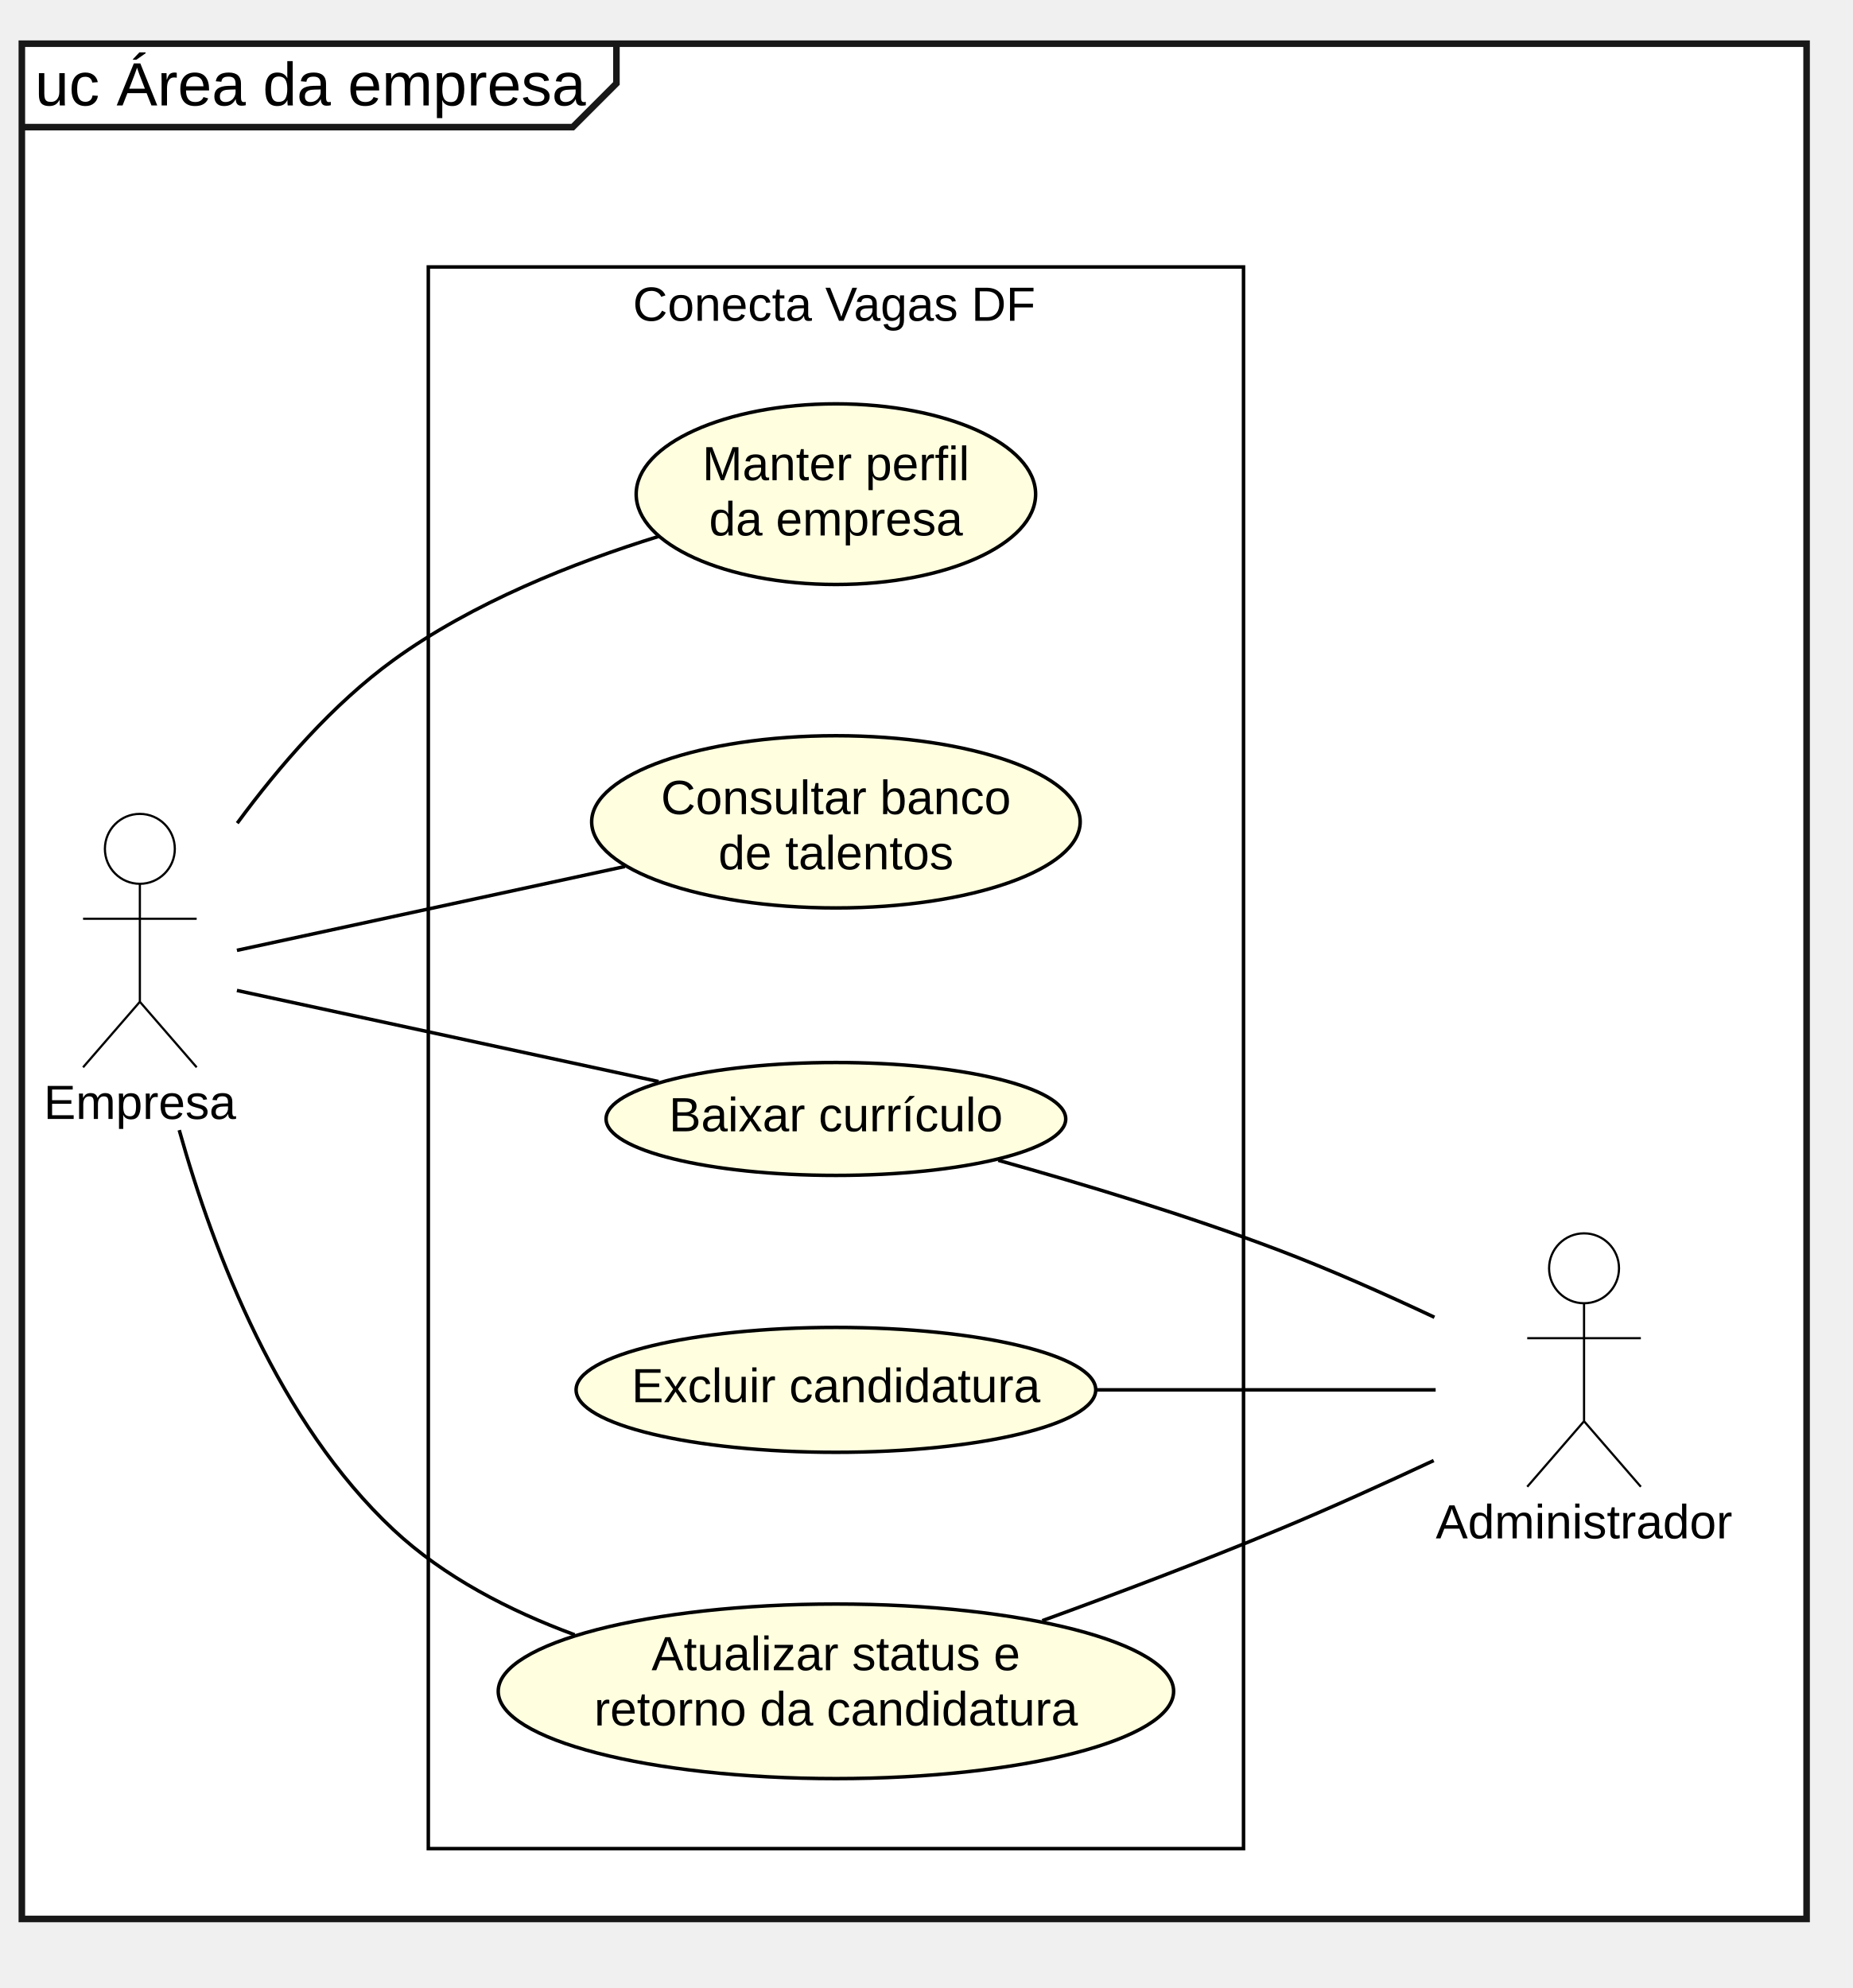
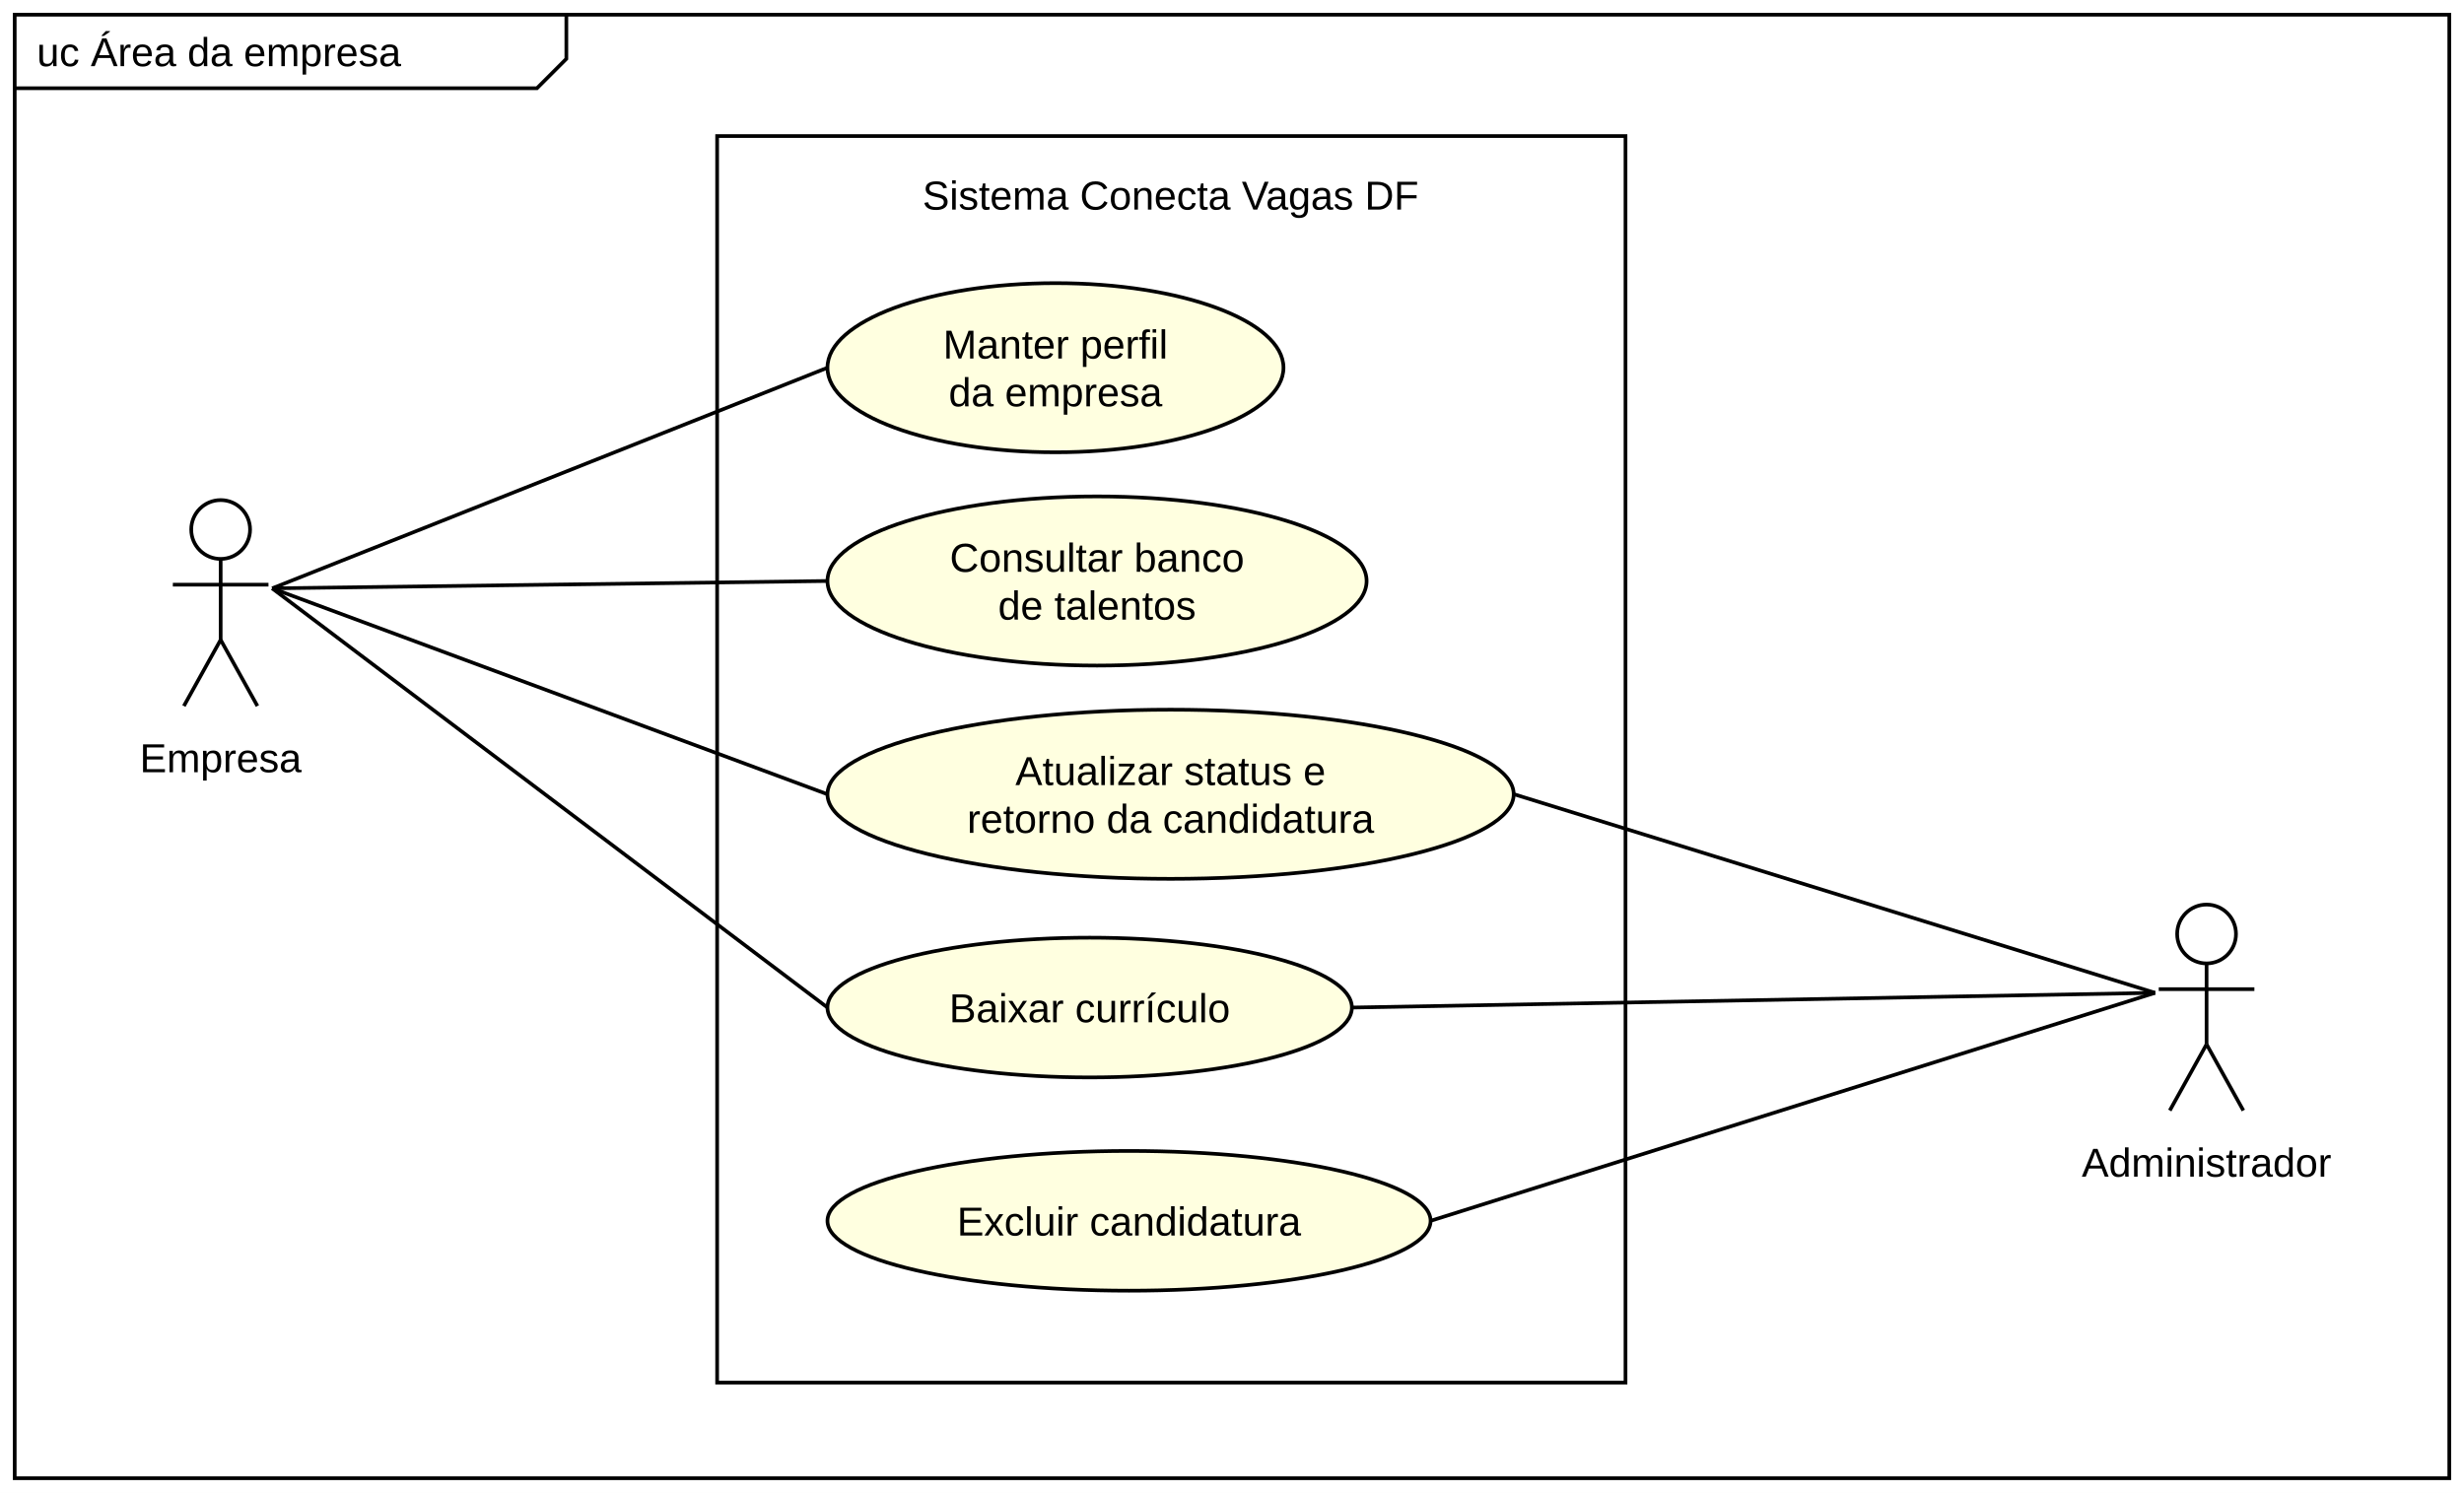
- <svg xmlns="http://www.w3.org/2000/svg" version="1.1" data-diagram-type="DESCRIPTION" style="width:424px;height:455px;background:#FFFFFF;" width="424px" height="455px" viewBox="0 0 424 455" zoomAndPan="magnify" preserveAspectRatio="none" contentStyleType="text/css">
-   <defs />
-   <g font-family="sans-serif" lengthAdjust="spacing">
-     <rect x="5" y="10" width="408.438" height="429.197" fill="#FFF" style="stroke:#181818;stroke-width:1.5;" />
-     <path d="M141.068,10 L141.068,19.099 L131.068,29.099 L5,29.099" style="stroke:#181818;stroke-width:1.5;" fill="none" />
-     <text x="8" y="24.132" fill="#000" font-size="14" textLength="126.068" font-family="Arial">uc Área da empresa</text>
-     <g class="cluster" data-qualified-name="Conecta Vagas DF" id="ent0002" data-source-line="5">
-       <rect x="98.02" y="61.099" width="186.56" height="362" fill="#FFF" style="stroke:#000;stroke-width:0.8;" />
-       <text x="144.832" y="73.417" fill="#000" font-size="11" textLength="92.936" font-family="Arial">Conecta Vagas DF</text>
-     </g>
-     <g class="entity" data-qualified-name="Conecta Vagas DF.ST" id="ent0003" data-source-line="6">
-       <ellipse cx="191.302" cy="387.096" rx="77.282" ry="19.977" fill="#FFFFE0" style="stroke:#000;stroke-width:0.8;" />
-       <text x="149.115" y="382.271" fill="#000" font-size="11" textLength="84.375" font-family="Arial">Atualizar status e</text>
-       <text x="135.959" y="394.92" fill="#000" font-size="11" textLength="110.688" font-family="Arial">retorno da candidatura</text>
-     </g>
-     <g class="entity" data-qualified-name="Conecta Vagas DF.EX" id="ent0004" data-source-line="7">
-       <ellipse cx="191.301" cy="318.101" rx="59.461" ry="14.292" fill="#FFFFE0" style="stroke:#000;stroke-width:0.8;" />
-       <text x="144.526" y="320.925" fill="#000" font-size="11" textLength="93.548" font-family="Arial">Excluir candidatura</text>
-     </g>
-     <g class="entity" data-qualified-name="Conecta Vagas DF.BC" id="ent0005" data-source-line="8">
-       <ellipse cx="191.296" cy="256.098" rx="52.596" ry="12.919" fill="#FFFFE0" style="stroke:#000;stroke-width:0.8;" />
-       <text x="153.089" y="258.922" fill="#000" font-size="11" textLength="76.415" font-family="Arial">Baixar currículo</text>
-     </g>
-     <g class="entity" data-qualified-name="Conecta Vagas DF.BT" id="ent0006" data-source-line="9">
-       <ellipse cx="191.301" cy="188.095" rx="55.901" ry="19.707" fill="#FFFFE0" style="stroke:#000;stroke-width:0.8;" />
-       <text x="151.249" y="186.33" fill="#000" font-size="11" textLength="80.104" font-family="Arial">Consultar banco</text>
-       <text x="164.392" y="198.979" fill="#000" font-size="11" textLength="53.818" font-family="Arial">de talentos</text>
-     </g>
-     <g class="entity" data-qualified-name="Conecta Vagas DF.MP" id="ent0007" data-source-line="10">
-       <ellipse cx="191.296" cy="113.101" rx="45.706" ry="20.672" fill="#FFFFE0" style="stroke:#000;stroke-width:0.8;" />
-       <text x="160.73" y="109.908" fill="#000" font-size="11" textLength="61.134" font-family="Arial">Manter perfil</text>
-       <text x="162.252" y="122.557" fill="#000" font-size="11" textLength="58.088" font-family="Arial">da empresa</text>
-     </g>
-     <g class="entity" data-qualified-name="E" id="ent0001" data-source-line="4">
-       <ellipse cx="32.008" cy="194.279" rx="8" ry="8" fill="#FFF" style="stroke:#000;stroke-width:0.5;" />
-       <path d="M32.008,202.279 L32.008,229.279 M19.008,210.279 L45.008,210.279 M32.008,229.279 L19.008,244.279 M32.008,229.279 L45.008,244.279" style="stroke:#000;stroke-width:0.5;" fill="none" />
-       <text x="10" y="256.097" fill="#000" font-size="11" textLength="44.016" font-family="Arial">Empresa</text>
-     </g>
-     <g class="entity" data-qualified-name="A" id="ent0008" data-source-line="12">
-       <ellipse cx="362.509" cy="290.279" rx="8" ry="8" fill="#FFF" style="stroke:#000;stroke-width:0.5;" />
-       <path d="M362.509,298.279 L362.509,325.279 M349.509,306.279 L375.509,306.279 M362.509,325.279 L349.509,340.279 M362.509,325.279 L375.509,340.279" style="stroke:#000;stroke-width:0.5;" fill="none" />
-       <text x="328.58" y="352.097" fill="#000" font-size="11" textLength="67.858" font-family="Arial">Administrador</text>
-     </g>
-     <g class="link" data-entity-1="ent0001" data-entity-2="ent0003" id="lnk9" data-source-line="13" data-link-type="association">
-       <path d="M41.02,258.659 C48.99,287.079 63.92,325.659 90.02,350.099 C101.6,360.949 116.63,368.669 131.51,374.159" style="stroke:#000;stroke-width:0.8;" fill="none" id="E-ST" />
-     </g>
-     <g class="link" data-entity-1="ent0001" data-entity-2="ent0005" id="lnk10" data-source-line="14" data-link-type="association">
-       <path d="M54.22,226.689 C78.87,232.009 120.08,240.919 150.71,247.539" style="stroke:#000;stroke-width:0.8;" fill="none" id="E-BC" />
-     </g>
-     <g class="link" data-entity-1="ent0001" data-entity-2="ent0006" id="lnk11" data-source-line="15" data-link-type="association">
-       <path d="M54.22,217.509 C76.86,212.619 113.47,204.709 143.01,198.319" style="stroke:#000;stroke-width:0.8;" fill="none" id="E-BT" />
-     </g>
-     <g class="link" data-entity-1="ent0001" data-entity-2="ent0007" id="lnk12" data-source-line="16" data-link-type="association">
-       <path d="M54.29,188.409 C63.9,175.339 76.2,161.129 90.02,151.099 C108.09,137.969 131.26,128.799 150.77,122.759" style="stroke:#000;stroke-width:0.8;" fill="none" id="E-MP" />
-     </g>
-     <g class="link" data-entity-1="ent0003" data-entity-2="ent0008" id="lnk13" data-source-line="17" data-link-type="association">
-       <path d="M238.53,370.929 C255.63,364.719 275.1,357.369 292.58,350.099 C304.28,345.239 316.89,339.519 328.1,334.279" style="stroke:#000;stroke-width:0.8;" fill="none" id="ST-A" />
-     </g>
-     <g class="link" data-entity-1="ent0004" data-entity-2="ent0008" id="lnk14" data-source-line="18" data-link-type="association">
-       <path d="M251.01,318.099 C276.97,318.099 306.53,318.099 328.55,318.099" style="stroke:#000;stroke-width:0.8;" fill="none" id="EX-A" />
-     </g>
-     <g class="link" data-entity-1="ent0005" data-entity-2="ent0008" id="lnk15" data-source-line="19" data-link-type="association">
-       <path d="M228.45,265.559 C247.72,270.939 271.68,278.169 292.58,286.099 C304.42,290.589 317.08,296.219 328.27,301.489" style="stroke:#000;stroke-width:0.8;" fill="none" id="BC-A" />
-     </g>
+ <svg xmlns="http://www.w3.org/2000/svg" width="670" height="406" viewBox="0 0 670 406">
+   <rect x="0" y="0" width="670" height="406" fill="#fff" />
+   <rect x="4" y="4" width="662" height="398" fill="none" stroke="#000" stroke-width="1" />
+   <polygon points="4,4 154,4 154,16 146,24 4,24" fill="#fff" stroke="#000" stroke-width="1" />
+   <text x="10" y="18" font-family="Arial, Helvetica, sans-serif" font-size="11" text-anchor="start">uc Área da empresa</text>
+   <rect x="195" y="37" width="247" height="339" fill="#fff" stroke="#000" stroke-width="1" />
+   <text x="318.3" y="57" font-family="Arial, Helvetica, sans-serif" font-size="11" text-anchor="middle">Sistema Conecta Vagas DF</text>
+   <line x1="74" y1="160" x2="225" y2="100" stroke="#000" stroke-width="1" />
+   <line x1="74" y1="160" x2="225" y2="158" stroke="#000" stroke-width="1" />
+   <line x1="74" y1="160" x2="225" y2="216" stroke="#000" stroke-width="1" />
+   <line x1="74" y1="160" x2="225" y2="274" stroke="#000" stroke-width="1" />
+   <line x1="586" y1="270" x2="411.7" y2="216" stroke="#000" stroke-width="1" />
+   <line x1="586" y1="270" x2="367.7" y2="274" stroke="#000" stroke-width="1" />
+   <line x1="586" y1="270" x2="389" y2="332" stroke="#000" stroke-width="1" />
+   <ellipse cx="287" cy="100" rx="62" ry="23" fill="#FFFFE0" stroke="#000" stroke-width="1" />
+   <text x="287" y="97.5" font-family="Arial, Helvetica, sans-serif" font-size="11" text-anchor="middle">Manter perfil</text>
+   <text x="287" y="110.5" font-family="Arial, Helvetica, sans-serif" font-size="11" text-anchor="middle">da empresa</text>
+   <ellipse cx="298.3" cy="158" rx="73.3" ry="23" fill="#FFFFE0" stroke="#000" stroke-width="1" />
+   <text x="298.3" y="155.5" font-family="Arial, Helvetica, sans-serif" font-size="11" text-anchor="middle">Consultar banco</text>
+   <text x="298.3" y="168.5" font-family="Arial, Helvetica, sans-serif" font-size="11" text-anchor="middle">de talentos</text>
+   <ellipse cx="318.3" cy="216" rx="93.3" ry="23" fill="#FFFFE0" stroke="#000" stroke-width="1" />
+   <text x="318.3" y="213.5" font-family="Arial, Helvetica, sans-serif" font-size="11" text-anchor="middle">Atualizar status e</text>
+   <text x="318.3" y="226.5" font-family="Arial, Helvetica, sans-serif" font-size="11" text-anchor="middle">retorno da candidatura</text>
+   <ellipse cx="296.3" cy="274" rx="71.3" ry="19" fill="#FFFFE0" stroke="#000" stroke-width="1" />
+   <text x="296.3" y="278" font-family="Arial, Helvetica, sans-serif" font-size="11" text-anchor="middle">Baixar currículo</text>
+   <ellipse cx="307" cy="332" rx="82" ry="19" fill="#FFFFE0" stroke="#000" stroke-width="1" />
+   <text x="307" y="336" font-family="Arial, Helvetica, sans-serif" font-size="11" text-anchor="middle">Excluir candidatura</text>
+   <g stroke="#000" stroke-width="1" fill="none">
+     <circle cx="60" cy="144" r="8" fill="#fff" />
+     <line x1="60" y1="152" x2="60" y2="174" />
+     <line x1="47" y1="159" x2="73" y2="159" />
+     <line x1="60" y1="174" x2="50" y2="192" />
+     <line x1="60" y1="174" x2="70" y2="192" />
  </g>
+   <text x="60" y="210" font-family="Arial, Helvetica, sans-serif" font-size="11" text-anchor="middle">Empresa</text>
+   <g stroke="#000" stroke-width="1" fill="none">
+     <circle cx="600" cy="254" r="8" fill="#fff" />
+     <line x1="600" y1="262" x2="600" y2="284" />
+     <line x1="587" y1="269" x2="613" y2="269" />
+     <line x1="600" y1="284" x2="590" y2="302" />
+     <line x1="600" y1="284" x2="610" y2="302" />
+   </g>
+   <text x="600" y="320" font-family="Arial, Helvetica, sans-serif" font-size="11" text-anchor="middle">Administrador</text>
</svg>
